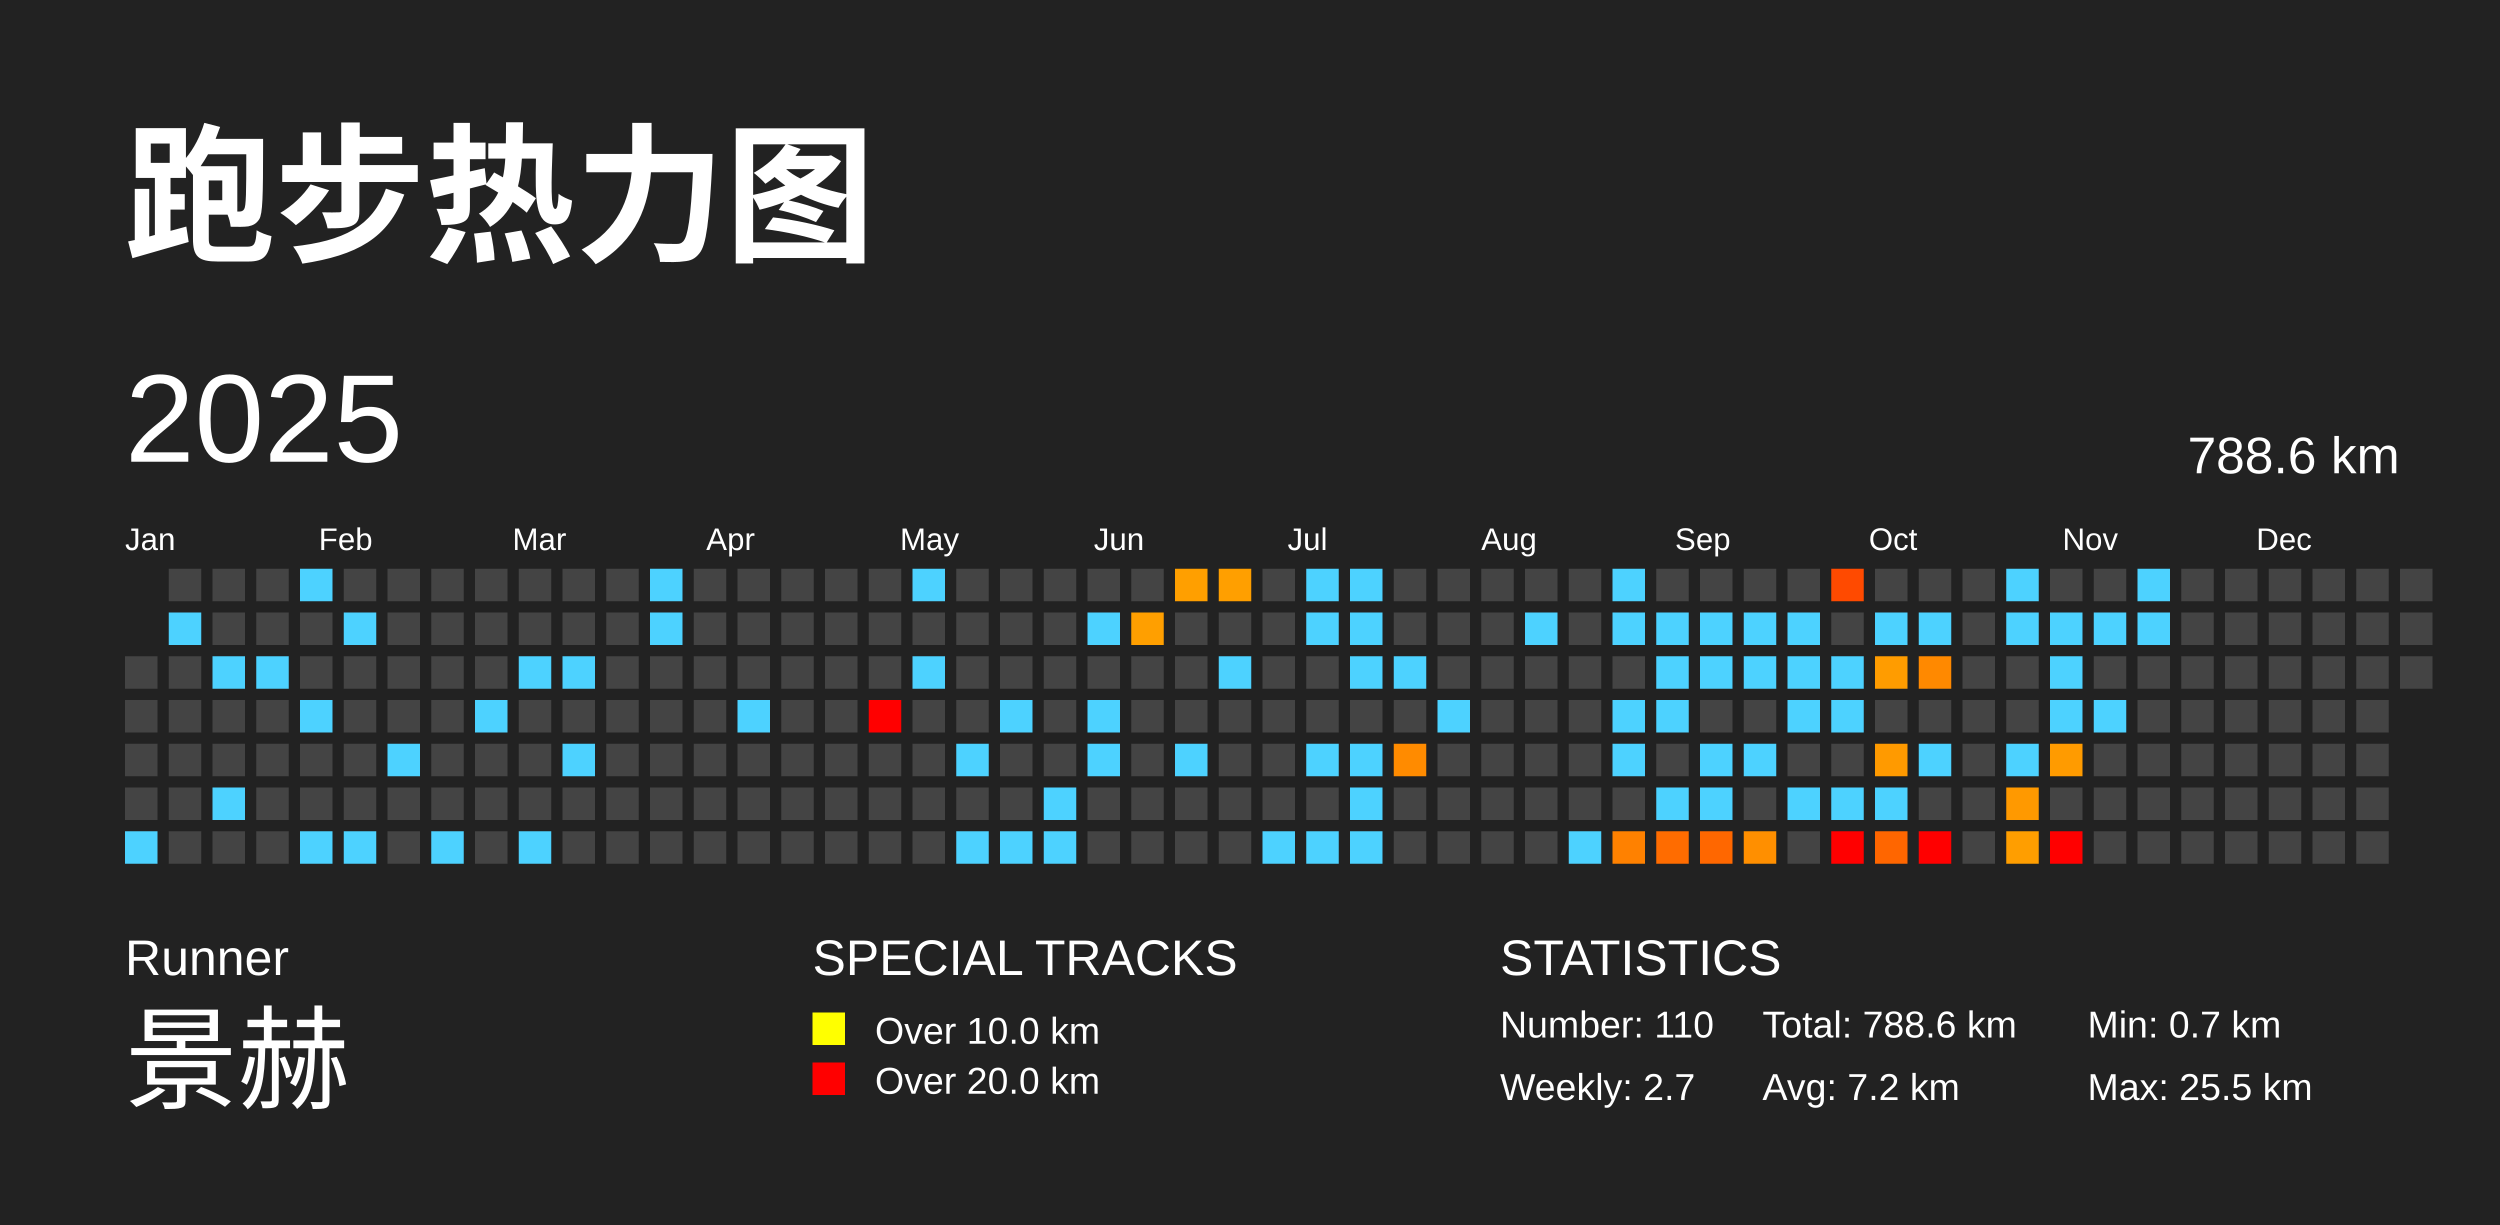
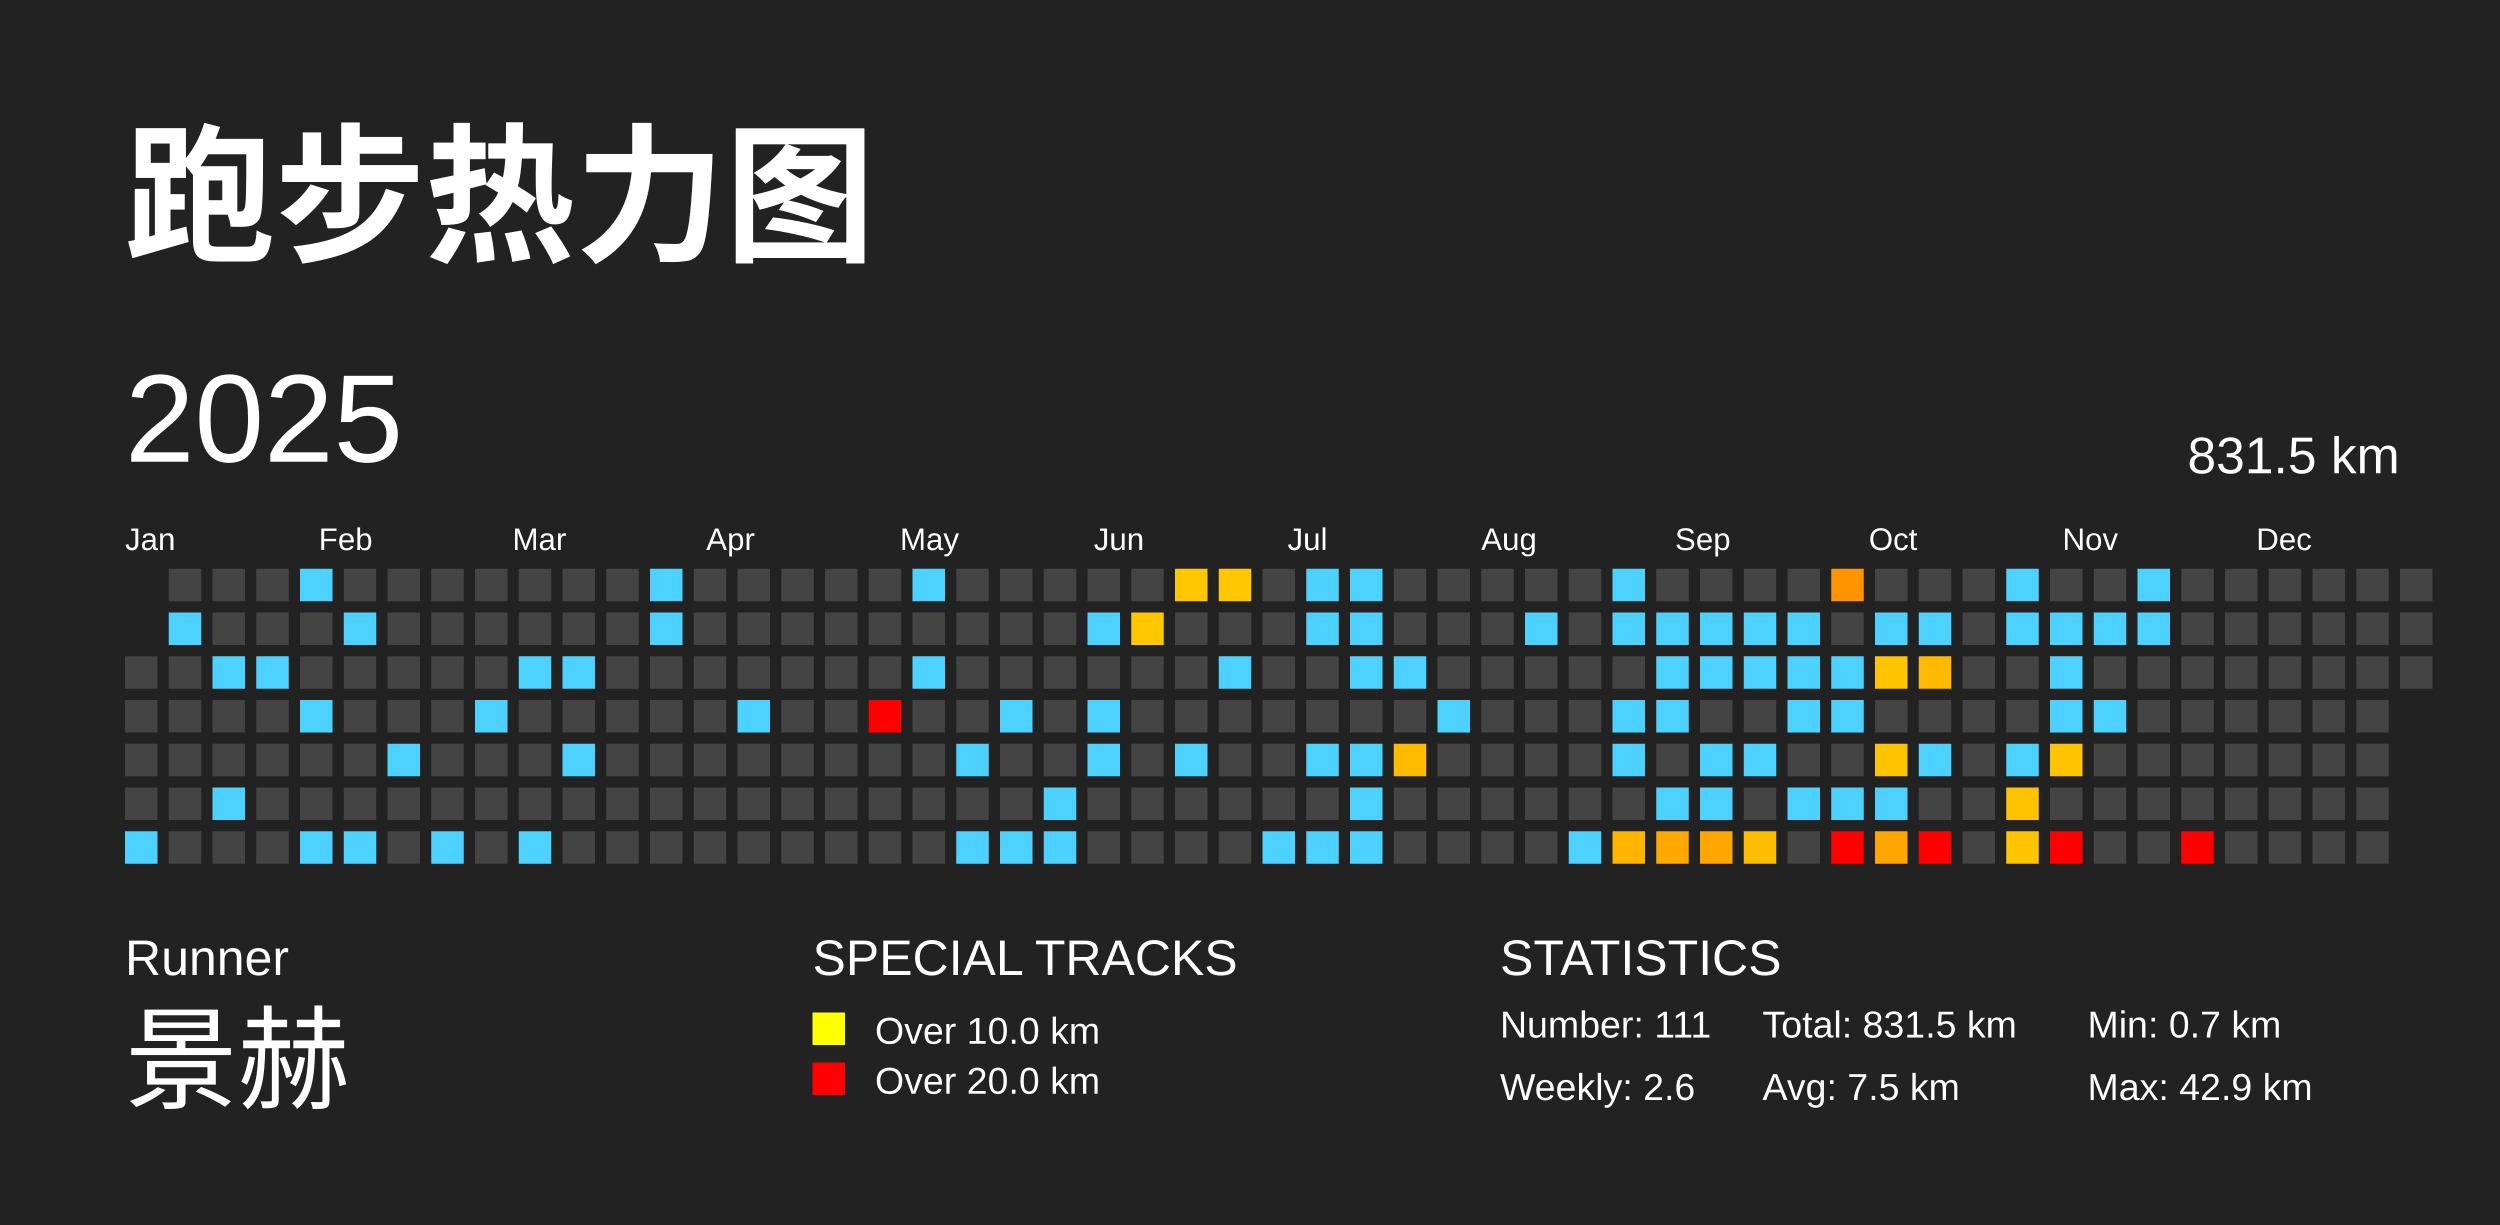
<svg xmlns="http://www.w3.org/2000/svg" baseProfile="full" height="98mm" version="1.1" viewBox="0,0,200,98" width="200mm">
  <defs />
  <rect fill="#222222" height="98" width="200" x="0" y="0" />
  <text fill="#FFFFFF" style="font-size:12px; font-family:Arial; font-weight:bold;" x="10" y="20">跑步热力图</text>
  <text fill="#FFFFFF" style="font-size:4px; font-family:Arial" x="10" y="78">Runner</text>
  <text fill="#FFFFFF" style="font-size:9px; font-family:Arial" x="10" y="88">景赫</text>
  <text fill="#FFFFFF" style="font-size:4px; font-family:Arial" x="65" y="78">SPECIAL TRACKS</text>
  <rect fill="yellow" height="2.6" width="2.6" x="65" y="81" />
  <text fill="#FFFFFF" style="font-size:3px; font-family:Arial" x="70" y="83.5">Over 10.0 km</text>
  <rect fill="red" height="2.6" width="2.6" x="65" y="85" />
  <text fill="#FFFFFF" style="font-size:3px; font-family:Arial" x="70" y="87.5">Over 20.0 km</text>
  <text fill="#FFFFFF" style="font-size:4px; font-family:Arial" x="120" y="78">STATISTICS</text>
-   <text fill="#FFFFFF" style="font-size:3px; font-family:Arial" x="120" y="83">Number: 110</text>
-   <text fill="#FFFFFF" style="font-size:3px; font-family:Arial" x="120" y="88">Weekly: 2.7</text>
-   <text fill="#FFFFFF" style="font-size:3px; font-family:Arial" x="141" y="83">Total: 788.6 km</text>
-   <text fill="#FFFFFF" style="font-size:3px; font-family:Arial" x="141" y="88">Avg: 7.2 km</text>
+   <text fill="#FFFFFF" style="font-size:3px; font-family:Arial" x="120" y="83">Number: 111</text>
+   <text fill="#FFFFFF" style="font-size:3px; font-family:Arial" x="120" y="88">Weekly: 2.6</text>
+   <text fill="#FFFFFF" style="font-size:3px; font-family:Arial" x="141" y="83">Total: 831.5 km</text>
+   <text fill="#FFFFFF" style="font-size:3px; font-family:Arial" x="141" y="88">Avg: 7.5 km</text>
  <text fill="#FFFFFF" style="font-size:3px; font-family:Arial" x="167" y="83">Min: 0.7 km</text>
-   <text fill="#FFFFFF" style="font-size:3px; font-family:Arial" x="167" y="88">Max: 25.5 km</text>
+   <text fill="#FFFFFF" style="font-size:3px; font-family:Arial" x="167" y="88">Max: 42.9 km</text>
  <text dominant-baseline="hanging" fill="#FFFFFF" style="font-size:10.0px; font-family:Arial;" x="10" y="30">2025</text>
-   <text dominant-baseline="hanging" fill="#FFFFFF" style="font-size:4.125px; font-family:Arial;" x="175" y="35">788.6 km</text>
+   <text dominant-baseline="hanging" fill="#FFFFFF" style="font-size:4.125px; font-family:Arial;" x="175" y="35">831.5 km</text>
  <text fill="#FFFFFF" style="font-size:2.5px; font-family:Arial" x="10.0" y="44">Jan</text>
  <text fill="#FFFFFF" style="font-size:2.5px; font-family:Arial" x="25.5" y="44">Feb</text>
  <text fill="#FFFFFF" style="font-size:2.5px; font-family:Arial" x="41.0" y="44">Mar</text>
  <text fill="#FFFFFF" style="font-size:2.5px; font-family:Arial" x="56.5" y="44">Apr</text>
  <text fill="#FFFFFF" style="font-size:2.5px; font-family:Arial" x="72.0" y="44">May</text>
  <text fill="#FFFFFF" style="font-size:2.5px; font-family:Arial" x="87.5" y="44">Jun</text>
  <text fill="#FFFFFF" style="font-size:2.5px; font-family:Arial" x="103.0" y="44">Jul</text>
  <text fill="#FFFFFF" style="font-size:2.5px; font-family:Arial" x="118.5" y="44">Aug</text>
  <text fill="#FFFFFF" style="font-size:2.5px; font-family:Arial" x="134.0" y="44">Sep</text>
  <text fill="#FFFFFF" style="font-size:2.5px; font-family:Arial" x="149.5" y="44">Oct</text>
  <text fill="#FFFFFF" style="font-size:2.5px; font-family:Arial" x="165.0" y="44">Nov</text>
  <text fill="#FFFFFF" style="font-size:2.5px; font-family:Arial" x="180.5" y="44">Dec</text>
  <rect fill="#444444" height="2.6" width="2.6" x="10.0" y="52.5" />
  <rect fill="#444444" height="2.6" width="2.6" x="10.0" y="56.0" />
  <rect fill="#444444" height="2.6" width="2.6" x="10.0" y="59.5" />
  <rect fill="#444444" height="2.6" width="2.6" x="10.0" y="63.0" />
  <rect fill="#4dd2ff" height="2.6" width="2.6" x="10.0" y="66.5" />
  <rect fill="#444444" height="2.6" width="2.6" x="13.5" y="45.5" />
  <rect fill="#4dd2ff" height="2.6" width="2.6" x="13.5" y="49.0" />
  <rect fill="#444444" height="2.6" width="2.6" x="13.5" y="52.5" />
  <rect fill="#444444" height="2.6" width="2.6" x="13.5" y="56.0" />
  <rect fill="#444444" height="2.6" width="2.6" x="13.5" y="59.5" />
  <rect fill="#444444" height="2.6" width="2.6" x="13.5" y="63.0" />
  <rect fill="#444444" height="2.6" width="2.6" x="13.5" y="66.5" />
  <rect fill="#444444" height="2.6" width="2.6" x="17.0" y="45.5" />
  <rect fill="#444444" height="2.6" width="2.6" x="17.0" y="49.0" />
  <rect fill="#4dd2ff" height="2.6" width="2.6" x="17.0" y="52.5" />
  <rect fill="#444444" height="2.6" width="2.6" x="17.0" y="56.0" />
  <rect fill="#444444" height="2.6" width="2.6" x="17.0" y="59.5" />
  <rect fill="#4dd2ff" height="2.6" width="2.6" x="17.0" y="63.0" />
  <rect fill="#444444" height="2.6" width="2.6" x="17.0" y="66.5" />
  <rect fill="#444444" height="2.6" width="2.6" x="20.5" y="45.5" />
  <rect fill="#444444" height="2.6" width="2.6" x="20.5" y="49.0" />
  <rect fill="#4dd2ff" height="2.6" width="2.6" x="20.5" y="52.5" />
  <rect fill="#444444" height="2.6" width="2.6" x="20.5" y="56.0" />
  <rect fill="#444444" height="2.6" width="2.6" x="20.5" y="59.5" />
  <rect fill="#444444" height="2.6" width="2.6" x="20.5" y="63.0" />
  <rect fill="#444444" height="2.6" width="2.6" x="20.5" y="66.5" />
  <rect fill="#4dd2ff" height="2.6" width="2.6" x="24.0" y="45.5" />
  <rect fill="#444444" height="2.6" width="2.6" x="24.0" y="49.0" />
  <rect fill="#444444" height="2.6" width="2.6" x="24.0" y="52.5" />
  <rect fill="#4dd2ff" height="2.6" width="2.6" x="24.0" y="56.0" />
  <rect fill="#444444" height="2.6" width="2.6" x="24.0" y="59.5" />
  <rect fill="#444444" height="2.6" width="2.6" x="24.0" y="63.0" />
  <rect fill="#4dd2ff" height="2.6" width="2.6" x="24.0" y="66.5" />
  <rect fill="#444444" height="2.6" width="2.6" x="27.5" y="45.5" />
  <rect fill="#4dd2ff" height="2.6" width="2.6" x="27.5" y="49.0" />
  <rect fill="#444444" height="2.6" width="2.6" x="27.5" y="52.5" />
  <rect fill="#444444" height="2.6" width="2.6" x="27.5" y="56.0" />
  <rect fill="#444444" height="2.6" width="2.6" x="27.5" y="59.5" />
  <rect fill="#444444" height="2.6" width="2.6" x="27.5" y="63.0" />
  <rect fill="#4dd2ff" height="2.6" width="2.6" x="27.5" y="66.5" />
  <rect fill="#444444" height="2.6" width="2.6" x="31.0" y="45.5" />
  <rect fill="#444444" height="2.6" width="2.6" x="31.0" y="49.0" />
  <rect fill="#444444" height="2.6" width="2.6" x="31.0" y="52.5" />
  <rect fill="#444444" height="2.6" width="2.6" x="31.0" y="56.0" />
  <rect fill="#4dd2ff" height="2.6" width="2.6" x="31.0" y="59.5" />
  <rect fill="#444444" height="2.6" width="2.6" x="31.0" y="63.0" />
  <rect fill="#444444" height="2.6" width="2.6" x="31.0" y="66.5" />
  <rect fill="#444444" height="2.6" width="2.6" x="34.5" y="45.5" />
  <rect fill="#444444" height="2.6" width="2.6" x="34.5" y="49.0" />
  <rect fill="#444444" height="2.6" width="2.6" x="34.5" y="52.5" />
  <rect fill="#444444" height="2.6" width="2.6" x="34.5" y="56.0" />
  <rect fill="#444444" height="2.6" width="2.6" x="34.5" y="59.5" />
  <rect fill="#444444" height="2.6" width="2.6" x="34.5" y="63.0" />
  <rect fill="#4dd2ff" height="2.6" width="2.6" x="34.5" y="66.5" />
  <rect fill="#444444" height="2.6" width="2.6" x="38.0" y="45.5" />
  <rect fill="#444444" height="2.6" width="2.6" x="38.0" y="49.0" />
  <rect fill="#444444" height="2.6" width="2.6" x="38.0" y="52.5" />
  <rect fill="#4dd2ff" height="2.6" width="2.6" x="38.0" y="56.0" />
  <rect fill="#444444" height="2.6" width="2.6" x="38.0" y="59.5" />
  <rect fill="#444444" height="2.6" width="2.6" x="38.0" y="63.0" />
  <rect fill="#444444" height="2.6" width="2.6" x="38.0" y="66.5" />
  <rect fill="#444444" height="2.6" width="2.6" x="41.5" y="45.5" />
  <rect fill="#444444" height="2.6" width="2.6" x="41.5" y="49.0" />
  <rect fill="#4dd2ff" height="2.6" width="2.6" x="41.5" y="52.5" />
  <rect fill="#444444" height="2.6" width="2.6" x="41.5" y="56.0" />
  <rect fill="#444444" height="2.6" width="2.6" x="41.5" y="59.5" />
  <rect fill="#444444" height="2.6" width="2.6" x="41.5" y="63.0" />
  <rect fill="#4dd2ff" height="2.6" width="2.6" x="41.5" y="66.5" />
  <rect fill="#444444" height="2.6" width="2.6" x="45.0" y="45.5" />
  <rect fill="#444444" height="2.6" width="2.6" x="45.0" y="49.0" />
  <rect fill="#4dd2ff" height="2.6" width="2.6" x="45.0" y="52.5" />
  <rect fill="#444444" height="2.6" width="2.6" x="45.0" y="56.0" />
  <rect fill="#4dd2ff" height="2.6" width="2.6" x="45.0" y="59.5" />
  <rect fill="#444444" height="2.6" width="2.6" x="45.0" y="63.0" />
  <rect fill="#444444" height="2.6" width="2.6" x="45.0" y="66.5" />
  <rect fill="#444444" height="2.6" width="2.6" x="48.5" y="45.5" />
  <rect fill="#444444" height="2.6" width="2.6" x="48.5" y="49.0" />
  <rect fill="#444444" height="2.6" width="2.6" x="48.5" y="52.5" />
  <rect fill="#444444" height="2.6" width="2.6" x="48.5" y="56.0" />
  <rect fill="#444444" height="2.6" width="2.6" x="48.5" y="59.5" />
  <rect fill="#444444" height="2.6" width="2.6" x="48.5" y="63.0" />
  <rect fill="#444444" height="2.6" width="2.6" x="48.5" y="66.5" />
  <rect fill="#4dd2ff" height="2.6" width="2.6" x="52.0" y="45.5" />
  <rect fill="#4dd2ff" height="2.6" width="2.6" x="52.0" y="49.0" />
  <rect fill="#444444" height="2.6" width="2.6" x="52.0" y="52.5" />
  <rect fill="#444444" height="2.6" width="2.6" x="52.0" y="56.0" />
  <rect fill="#444444" height="2.6" width="2.6" x="52.0" y="59.5" />
  <rect fill="#444444" height="2.6" width="2.6" x="52.0" y="63.0" />
  <rect fill="#444444" height="2.6" width="2.6" x="52.0" y="66.5" />
  <rect fill="#444444" height="2.6" width="2.6" x="55.5" y="45.5" />
  <rect fill="#444444" height="2.6" width="2.6" x="55.5" y="49.0" />
  <rect fill="#444444" height="2.6" width="2.6" x="55.5" y="52.5" />
  <rect fill="#444444" height="2.6" width="2.6" x="55.5" y="56.0" />
  <rect fill="#444444" height="2.6" width="2.6" x="55.5" y="59.5" />
  <rect fill="#444444" height="2.6" width="2.6" x="55.5" y="63.0" />
  <rect fill="#444444" height="2.6" width="2.6" x="55.5" y="66.5" />
  <rect fill="#444444" height="2.6" width="2.6" x="59.0" y="45.5" />
  <rect fill="#444444" height="2.6" width="2.6" x="59.0" y="49.0" />
  <rect fill="#444444" height="2.6" width="2.6" x="59.0" y="52.5" />
  <rect fill="#4dd2ff" height="2.6" width="2.6" x="59.0" y="56.0" />
  <rect fill="#444444" height="2.6" width="2.6" x="59.0" y="59.5" />
  <rect fill="#444444" height="2.6" width="2.6" x="59.0" y="63.0" />
  <rect fill="#444444" height="2.6" width="2.6" x="59.0" y="66.5" />
  <rect fill="#444444" height="2.6" width="2.6" x="62.5" y="45.5" />
  <rect fill="#444444" height="2.6" width="2.6" x="62.5" y="49.0" />
  <rect fill="#444444" height="2.6" width="2.6" x="62.5" y="52.5" />
  <rect fill="#444444" height="2.6" width="2.6" x="62.5" y="56.0" />
  <rect fill="#444444" height="2.6" width="2.6" x="62.5" y="59.5" />
  <rect fill="#444444" height="2.6" width="2.6" x="62.5" y="63.0" />
  <rect fill="#444444" height="2.6" width="2.6" x="62.5" y="66.5" />
  <rect fill="#444444" height="2.6" width="2.6" x="66.0" y="45.5" />
  <rect fill="#444444" height="2.6" width="2.6" x="66.0" y="49.0" />
  <rect fill="#444444" height="2.6" width="2.6" x="66.0" y="52.5" />
  <rect fill="#444444" height="2.6" width="2.6" x="66.0" y="56.0" />
  <rect fill="#444444" height="2.6" width="2.6" x="66.0" y="59.5" />
  <rect fill="#444444" height="2.6" width="2.6" x="66.0" y="63.0" />
  <rect fill="#444444" height="2.6" width="2.6" x="66.0" y="66.5" />
  <rect fill="#444444" height="2.6" width="2.6" x="69.5" y="45.5" />
  <rect fill="#444444" height="2.6" width="2.6" x="69.5" y="49.0" />
  <rect fill="#444444" height="2.6" width="2.6" x="69.5" y="52.5" />
  <rect fill="red" height="2.6" width="2.6" x="69.5" y="56.0" />
  <rect fill="#444444" height="2.6" width="2.6" x="69.5" y="59.5" />
  <rect fill="#444444" height="2.6" width="2.6" x="69.5" y="63.0" />
  <rect fill="#444444" height="2.6" width="2.6" x="69.5" y="66.5" />
  <rect fill="#4dd2ff" height="2.6" width="2.6" x="73.0" y="45.5" />
  <rect fill="#444444" height="2.6" width="2.6" x="73.0" y="49.0" />
  <rect fill="#4dd2ff" height="2.6" width="2.6" x="73.0" y="52.5" />
  <rect fill="#444444" height="2.6" width="2.6" x="73.0" y="56.0" />
  <rect fill="#444444" height="2.6" width="2.6" x="73.0" y="59.5" />
  <rect fill="#444444" height="2.6" width="2.6" x="73.0" y="63.0" />
  <rect fill="#444444" height="2.6" width="2.6" x="73.0" y="66.5" />
  <rect fill="#444444" height="2.6" width="2.6" x="76.5" y="45.5" />
  <rect fill="#444444" height="2.6" width="2.6" x="76.5" y="49.0" />
  <rect fill="#444444" height="2.6" width="2.6" x="76.5" y="52.5" />
  <rect fill="#444444" height="2.6" width="2.6" x="76.5" y="56.0" />
  <rect fill="#4dd2ff" height="2.6" width="2.6" x="76.5" y="59.5" />
  <rect fill="#444444" height="2.6" width="2.6" x="76.5" y="63.0" />
  <rect fill="#4dd2ff" height="2.6" width="2.6" x="76.5" y="66.5" />
  <rect fill="#444444" height="2.6" width="2.6" x="80.0" y="45.5" />
  <rect fill="#444444" height="2.6" width="2.6" x="80.0" y="49.0" />
  <rect fill="#444444" height="2.6" width="2.6" x="80.0" y="52.5" />
  <rect fill="#4dd2ff" height="2.6" width="2.6" x="80.0" y="56.0" />
  <rect fill="#444444" height="2.6" width="2.6" x="80.0" y="59.5" />
  <rect fill="#444444" height="2.6" width="2.6" x="80.0" y="63.0" />
  <rect fill="#4dd2ff" height="2.6" width="2.6" x="80.0" y="66.5" />
  <rect fill="#444444" height="2.6" width="2.6" x="83.5" y="45.5" />
  <rect fill="#444444" height="2.6" width="2.6" x="83.5" y="49.0" />
  <rect fill="#444444" height="2.6" width="2.6" x="83.5" y="52.5" />
  <rect fill="#444444" height="2.6" width="2.6" x="83.5" y="56.0" />
  <rect fill="#444444" height="2.6" width="2.6" x="83.5" y="59.5" />
  <rect fill="#4dd2ff" height="2.6" width="2.6" x="83.5" y="63.0" />
  <rect fill="#4dd2ff" height="2.6" width="2.6" x="83.5" y="66.5" />
  <rect fill="#444444" height="2.6" width="2.6" x="87.0" y="45.5" />
  <rect fill="#4dd2ff" height="2.6" width="2.6" x="87.0" y="49.0" />
  <rect fill="#444444" height="2.6" width="2.6" x="87.0" y="52.5" />
  <rect fill="#4dd2ff" height="2.6" width="2.6" x="87.0" y="56.0" />
  <rect fill="#4dd2ff" height="2.6" width="2.6" x="87.0" y="59.5" />
  <rect fill="#444444" height="2.6" width="2.6" x="87.0" y="63.0" />
  <rect fill="#444444" height="2.6" width="2.6" x="87.0" y="66.5" />
  <rect fill="#444444" height="2.6" width="2.6" x="90.5" y="45.5" />
-   <rect fill="#ff9f00" height="2.6" width="2.6" x="90.5" y="49.0" />
+   <rect fill="#ffc700" height="2.6" width="2.6" x="90.5" y="49.0" />
  <rect fill="#444444" height="2.6" width="2.6" x="90.5" y="52.5" />
  <rect fill="#444444" height="2.6" width="2.6" x="90.5" y="56.0" />
  <rect fill="#444444" height="2.6" width="2.6" x="90.5" y="59.5" />
  <rect fill="#444444" height="2.6" width="2.6" x="90.5" y="63.0" />
  <rect fill="#444444" height="2.6" width="2.6" x="90.5" y="66.5" />
-   <rect fill="#ff9f00" height="2.6" width="2.6" x="94.0" y="45.5" />
+   <rect fill="#ffc700" height="2.6" width="2.6" x="94.0" y="45.5" />
  <rect fill="#444444" height="2.6" width="2.6" x="94.0" y="49.0" />
  <rect fill="#444444" height="2.6" width="2.6" x="94.0" y="52.5" />
  <rect fill="#444444" height="2.6" width="2.6" x="94.0" y="56.0" />
  <rect fill="#4dd2ff" height="2.6" width="2.6" x="94.0" y="59.5" />
  <rect fill="#444444" height="2.6" width="2.6" x="94.0" y="63.0" />
  <rect fill="#444444" height="2.6" width="2.6" x="94.0" y="66.5" />
-   <rect fill="#ff9f00" height="2.6" width="2.6" x="97.5" y="45.5" />
+   <rect fill="#ffc700" height="2.6" width="2.6" x="97.5" y="45.5" />
  <rect fill="#444444" height="2.6" width="2.6" x="97.5" y="49.0" />
  <rect fill="#4dd2ff" height="2.6" width="2.6" x="97.5" y="52.5" />
  <rect fill="#444444" height="2.6" width="2.6" x="97.5" y="56.0" />
  <rect fill="#444444" height="2.6" width="2.6" x="97.5" y="59.5" />
  <rect fill="#444444" height="2.6" width="2.6" x="97.5" y="63.0" />
  <rect fill="#444444" height="2.6" width="2.6" x="97.5" y="66.5" />
  <rect fill="#444444" height="2.6" width="2.6" x="101.0" y="45.5" />
  <rect fill="#444444" height="2.6" width="2.6" x="101.0" y="49.0" />
  <rect fill="#444444" height="2.6" width="2.6" x="101.0" y="52.5" />
  <rect fill="#444444" height="2.6" width="2.6" x="101.0" y="56.0" />
  <rect fill="#444444" height="2.6" width="2.6" x="101.0" y="59.5" />
  <rect fill="#444444" height="2.6" width="2.6" x="101.0" y="63.0" />
  <rect fill="#4dd2ff" height="2.6" width="2.6" x="101.0" y="66.5" />
  <rect fill="#4dd2ff" height="2.6" width="2.6" x="104.5" y="45.5" />
  <rect fill="#4dd2ff" height="2.6" width="2.6" x="104.5" y="49.0" />
  <rect fill="#444444" height="2.6" width="2.6" x="104.5" y="52.5" />
  <rect fill="#444444" height="2.6" width="2.6" x="104.5" y="56.0" />
  <rect fill="#4dd2ff" height="2.6" width="2.6" x="104.5" y="59.5" />
  <rect fill="#444444" height="2.6" width="2.6" x="104.5" y="63.0" />
  <rect fill="#4dd2ff" height="2.6" width="2.6" x="104.5" y="66.5" />
  <rect fill="#4dd2ff" height="2.6" width="2.6" x="108.0" y="45.5" />
  <rect fill="#4dd2ff" height="2.6" width="2.6" x="108.0" y="49.0" />
  <rect fill="#4dd2ff" height="2.6" width="2.6" x="108.0" y="52.5" />
  <rect fill="#444444" height="2.6" width="2.6" x="108.0" y="56.0" />
  <rect fill="#4dd2ff" height="2.6" width="2.6" x="108.0" y="59.5" />
  <rect fill="#4dd2ff" height="2.6" width="2.6" x="108.0" y="63.0" />
  <rect fill="#4dd2ff" height="2.6" width="2.6" x="108.0" y="66.5" />
  <rect fill="#444444" height="2.6" width="2.6" x="111.5" y="45.5" />
  <rect fill="#444444" height="2.6" width="2.6" x="111.5" y="49.0" />
  <rect fill="#4dd2ff" height="2.6" width="2.6" x="111.5" y="52.5" />
  <rect fill="#444444" height="2.6" width="2.6" x="111.5" y="56.0" />
-   <rect fill="#ff8b00" height="2.6" width="2.6" x="111.5" y="59.5" />
+   <rect fill="#ffbb00" height="2.6" width="2.6" x="111.5" y="59.5" />
  <rect fill="#444444" height="2.6" width="2.6" x="111.5" y="63.0" />
  <rect fill="#444444" height="2.6" width="2.6" x="111.5" y="66.5" />
  <rect fill="#444444" height="2.6" width="2.6" x="115.0" y="45.5" />
  <rect fill="#444444" height="2.6" width="2.6" x="115.0" y="49.0" />
  <rect fill="#444444" height="2.6" width="2.6" x="115.0" y="52.5" />
  <rect fill="#4dd2ff" height="2.6" width="2.6" x="115.0" y="56.0" />
  <rect fill="#444444" height="2.6" width="2.6" x="115.0" y="59.5" />
  <rect fill="#444444" height="2.6" width="2.6" x="115.0" y="63.0" />
  <rect fill="#444444" height="2.6" width="2.6" x="115.0" y="66.5" />
  <rect fill="#444444" height="2.6" width="2.6" x="118.5" y="45.5" />
  <rect fill="#444444" height="2.6" width="2.6" x="118.5" y="49.0" />
  <rect fill="#444444" height="2.6" width="2.6" x="118.5" y="52.5" />
  <rect fill="#444444" height="2.6" width="2.6" x="118.5" y="56.0" />
  <rect fill="#444444" height="2.6" width="2.6" x="118.5" y="59.5" />
  <rect fill="#444444" height="2.6" width="2.6" x="118.5" y="63.0" />
  <rect fill="#444444" height="2.6" width="2.6" x="118.5" y="66.5" />
  <rect fill="#444444" height="2.6" width="2.6" x="122.0" y="45.5" />
  <rect fill="#4dd2ff" height="2.6" width="2.6" x="122.0" y="49.0" />
  <rect fill="#444444" height="2.6" width="2.6" x="122.0" y="52.5" />
  <rect fill="#444444" height="2.6" width="2.6" x="122.0" y="56.0" />
  <rect fill="#444444" height="2.6" width="2.6" x="122.0" y="59.5" />
  <rect fill="#444444" height="2.6" width="2.6" x="122.0" y="63.0" />
  <rect fill="#444444" height="2.6" width="2.6" x="122.0" y="66.5" />
  <rect fill="#444444" height="2.6" width="2.6" x="125.5" y="45.5" />
  <rect fill="#444444" height="2.6" width="2.6" x="125.5" y="49.0" />
  <rect fill="#444444" height="2.6" width="2.6" x="125.5" y="52.5" />
  <rect fill="#444444" height="2.6" width="2.6" x="125.5" y="56.0" />
  <rect fill="#444444" height="2.6" width="2.6" x="125.5" y="59.5" />
  <rect fill="#444444" height="2.6" width="2.6" x="125.5" y="63.0" />
  <rect fill="#4dd2ff" height="2.6" width="2.6" x="125.5" y="66.5" />
  <rect fill="#4dd2ff" height="2.6" width="2.6" x="129.0" y="45.5" />
  <rect fill="#4dd2ff" height="2.6" width="2.6" x="129.0" y="49.0" />
  <rect fill="#444444" height="2.6" width="2.6" x="129.0" y="52.5" />
  <rect fill="#4dd2ff" height="2.6" width="2.6" x="129.0" y="56.0" />
  <rect fill="#4dd2ff" height="2.6" width="2.6" x="129.0" y="59.5" />
  <rect fill="#444444" height="2.6" width="2.6" x="129.0" y="63.0" />
-   <rect fill="#ff8100" height="2.6" width="2.6" x="129.0" y="66.5" />
+   <rect fill="#ffb500" height="2.6" width="2.6" x="129.0" y="66.5" />
  <rect fill="#444444" height="2.6" width="2.6" x="132.5" y="45.5" />
  <rect fill="#4dd2ff" height="2.6" width="2.6" x="132.5" y="49.0" />
  <rect fill="#4dd2ff" height="2.6" width="2.6" x="132.5" y="52.5" />
  <rect fill="#4dd2ff" height="2.6" width="2.6" x="132.5" y="56.0" />
  <rect fill="#444444" height="2.6" width="2.6" x="132.5" y="59.5" />
  <rect fill="#4dd2ff" height="2.6" width="2.6" x="132.5" y="63.0" />
-   <rect fill="#ff6c00" height="2.6" width="2.6" x="132.5" y="66.5" />
+   <rect fill="#ffa800" height="2.6" width="2.6" x="132.5" y="66.5" />
  <rect fill="#444444" height="2.6" width="2.6" x="136.0" y="45.5" />
  <rect fill="#4dd2ff" height="2.6" width="2.6" x="136.0" y="49.0" />
  <rect fill="#4dd2ff" height="2.6" width="2.6" x="136.0" y="52.5" />
  <rect fill="#444444" height="2.6" width="2.6" x="136.0" y="56.0" />
  <rect fill="#4dd2ff" height="2.6" width="2.6" x="136.0" y="59.5" />
  <rect fill="#4dd2ff" height="2.6" width="2.6" x="136.0" y="63.0" />
-   <rect fill="#ff6700" height="2.6" width="2.6" x="136.0" y="66.5" />
+   <rect fill="#ffa600" height="2.6" width="2.6" x="136.0" y="66.5" />
  <rect fill="#444444" height="2.6" width="2.6" x="139.5" y="45.5" />
  <rect fill="#4dd2ff" height="2.6" width="2.6" x="139.5" y="49.0" />
  <rect fill="#4dd2ff" height="2.6" width="2.6" x="139.5" y="52.5" />
  <rect fill="#444444" height="2.6" width="2.6" x="139.5" y="56.0" />
  <rect fill="#4dd2ff" height="2.6" width="2.6" x="139.5" y="59.5" />
  <rect fill="#444444" height="2.6" width="2.6" x="139.5" y="63.0" />
-   <rect fill="#ff8f00" height="2.6" width="2.6" x="139.5" y="66.5" />
+   <rect fill="#ffbd00" height="2.6" width="2.6" x="139.5" y="66.5" />
  <rect fill="#444444" height="2.6" width="2.6" x="143.0" y="45.5" />
  <rect fill="#4dd2ff" height="2.6" width="2.6" x="143.0" y="49.0" />
  <rect fill="#4dd2ff" height="2.6" width="2.6" x="143.0" y="52.5" />
  <rect fill="#4dd2ff" height="2.6" width="2.6" x="143.0" y="56.0" />
  <rect fill="#444444" height="2.6" width="2.6" x="143.0" y="59.5" />
  <rect fill="#4dd2ff" height="2.6" width="2.6" x="143.0" y="63.0" />
  <rect fill="#444444" height="2.6" width="2.6" x="143.0" y="66.5" />
-   <rect fill="#ff4a00" height="2.6" width="2.6" x="146.5" y="45.5" />
+   <rect fill="#ff9400" height="2.6" width="2.6" x="146.5" y="45.5" />
  <rect fill="#444444" height="2.6" width="2.6" x="146.5" y="49.0" />
  <rect fill="#4dd2ff" height="2.6" width="2.6" x="146.5" y="52.5" />
  <rect fill="#4dd2ff" height="2.6" width="2.6" x="146.5" y="56.0" />
  <rect fill="#444444" height="2.6" width="2.6" x="146.5" y="59.5" />
  <rect fill="#4dd2ff" height="2.6" width="2.6" x="146.5" y="63.0" />
  <rect fill="red" height="2.6" width="2.6" x="146.5" y="66.5" />
  <rect fill="#444444" height="2.6" width="2.6" x="150.0" y="45.5" />
  <rect fill="#4dd2ff" height="2.6" width="2.6" x="150.0" y="49.0" />
-   <rect fill="#ff9c00" height="2.6" width="2.6" x="150.0" y="52.5" />
+   <rect fill="#ffc500" height="2.6" width="2.6" x="150.0" y="52.5" />
  <rect fill="#444444" height="2.6" width="2.6" x="150.0" y="56.0" />
-   <rect fill="#ff9a00" height="2.6" width="2.6" x="150.0" y="59.5" />
+   <rect fill="#ffc400" height="2.6" width="2.6" x="150.0" y="59.5" />
  <rect fill="#4dd2ff" height="2.6" width="2.6" x="150.0" y="63.0" />
-   <rect fill="#ff6600" height="2.6" width="2.6" x="150.0" y="66.5" />
+   <rect fill="#ffa500" height="2.6" width="2.6" x="150.0" y="66.5" />
  <rect fill="#444444" height="2.6" width="2.6" x="153.5" y="45.5" />
  <rect fill="#4dd2ff" height="2.6" width="2.6" x="153.5" y="49.0" />
-   <rect fill="#ff8900" height="2.6" width="2.6" x="153.5" y="52.5" />
+   <rect fill="#ffba00" height="2.6" width="2.6" x="153.5" y="52.5" />
  <rect fill="#444444" height="2.6" width="2.6" x="153.5" y="56.0" />
  <rect fill="#4dd2ff" height="2.6" width="2.6" x="153.5" y="59.5" />
  <rect fill="#444444" height="2.6" width="2.6" x="153.5" y="63.0" />
  <rect fill="red" height="2.6" width="2.6" x="153.5" y="66.5" />
  <rect fill="#444444" height="2.6" width="2.6" x="157.0" y="45.5" />
  <rect fill="#444444" height="2.6" width="2.6" x="157.0" y="49.0" />
  <rect fill="#444444" height="2.6" width="2.6" x="157.0" y="52.5" />
  <rect fill="#444444" height="2.6" width="2.6" x="157.0" y="56.0" />
  <rect fill="#444444" height="2.6" width="2.6" x="157.0" y="59.5" />
  <rect fill="#444444" height="2.6" width="2.6" x="157.0" y="63.0" />
  <rect fill="#444444" height="2.6" width="2.6" x="157.0" y="66.5" />
  <rect fill="#4dd2ff" height="2.6" width="2.6" x="160.5" y="45.5" />
  <rect fill="#4dd2ff" height="2.6" width="2.6" x="160.5" y="49.0" />
  <rect fill="#444444" height="2.6" width="2.6" x="160.5" y="52.5" />
  <rect fill="#444444" height="2.6" width="2.6" x="160.5" y="56.0" />
  <rect fill="#4dd2ff" height="2.6" width="2.6" x="160.5" y="59.5" />
-   <rect fill="#ff9900" height="2.6" width="2.6" x="160.5" y="63.0" />
-   <rect fill="#ff9e00" height="2.6" width="2.6" x="160.5" y="66.5" />
+   <rect fill="#ffc300" height="2.6" width="2.6" x="160.5" y="63.0" />
+   <rect fill="#ffc600" height="2.6" width="2.6" x="160.5" y="66.5" />
  <rect fill="#444444" height="2.6" width="2.6" x="164.0" y="45.5" />
  <rect fill="#4dd2ff" height="2.6" width="2.6" x="164.0" y="49.0" />
  <rect fill="#4dd2ff" height="2.6" width="2.6" x="164.0" y="52.5" />
  <rect fill="#4dd2ff" height="2.6" width="2.6" x="164.0" y="56.0" />
-   <rect fill="#ff9b00" height="2.6" width="2.6" x="164.0" y="59.5" />
+   <rect fill="#ffc400" height="2.6" width="2.6" x="164.0" y="59.5" />
  <rect fill="#444444" height="2.6" width="2.6" x="164.0" y="63.0" />
  <rect fill="red" height="2.6" width="2.6" x="164.0" y="66.5" />
  <rect fill="#444444" height="2.6" width="2.6" x="167.5" y="45.5" />
  <rect fill="#4dd2ff" height="2.6" width="2.6" x="167.5" y="49.0" />
  <rect fill="#444444" height="2.6" width="2.6" x="167.5" y="52.5" />
  <rect fill="#4dd2ff" height="2.6" width="2.6" x="167.5" y="56.0" />
  <rect fill="#444444" height="2.6" width="2.6" x="167.5" y="59.5" />
  <rect fill="#444444" height="2.6" width="2.6" x="167.5" y="63.0" />
  <rect fill="#444444" height="2.6" width="2.6" x="167.5" y="66.5" />
  <rect fill="#4dd2ff" height="2.6" width="2.6" x="171.0" y="45.5" />
  <rect fill="#4dd2ff" height="2.6" width="2.6" x="171.0" y="49.0" />
  <rect fill="#444444" height="2.6" width="2.6" x="171.0" y="52.5" />
  <rect fill="#444444" height="2.6" width="2.6" x="171.0" y="56.0" />
  <rect fill="#444444" height="2.6" width="2.6" x="171.0" y="59.5" />
  <rect fill="#444444" height="2.6" width="2.6" x="171.0" y="63.0" />
  <rect fill="#444444" height="2.6" width="2.6" x="171.0" y="66.5" />
  <rect fill="#444444" height="2.6" width="2.6" x="174.5" y="45.5" />
  <rect fill="#444444" height="2.6" width="2.6" x="174.5" y="49.0" />
  <rect fill="#444444" height="2.6" width="2.6" x="174.5" y="52.5" />
  <rect fill="#444444" height="2.6" width="2.6" x="174.5" y="56.0" />
  <rect fill="#444444" height="2.6" width="2.6" x="174.5" y="59.5" />
  <rect fill="#444444" height="2.6" width="2.6" x="174.5" y="63.0" />
-   <rect fill="#444444" height="2.6" width="2.6" x="174.5" y="66.5" />
+   <rect fill="red" height="2.6" width="2.6" x="174.5" y="66.5" />
  <rect fill="#444444" height="2.6" width="2.6" x="178.0" y="45.5" />
  <rect fill="#444444" height="2.6" width="2.6" x="178.0" y="49.0" />
  <rect fill="#444444" height="2.6" width="2.6" x="178.0" y="52.5" />
  <rect fill="#444444" height="2.6" width="2.6" x="178.0" y="56.0" />
  <rect fill="#444444" height="2.6" width="2.6" x="178.0" y="59.5" />
  <rect fill="#444444" height="2.6" width="2.6" x="178.0" y="63.0" />
  <rect fill="#444444" height="2.6" width="2.6" x="178.0" y="66.5" />
  <rect fill="#444444" height="2.6" width="2.6" x="181.5" y="45.5" />
  <rect fill="#444444" height="2.6" width="2.6" x="181.5" y="49.0" />
  <rect fill="#444444" height="2.6" width="2.6" x="181.5" y="52.5" />
  <rect fill="#444444" height="2.6" width="2.6" x="181.5" y="56.0" />
  <rect fill="#444444" height="2.6" width="2.6" x="181.5" y="59.5" />
  <rect fill="#444444" height="2.6" width="2.6" x="181.5" y="63.0" />
  <rect fill="#444444" height="2.6" width="2.6" x="181.5" y="66.5" />
  <rect fill="#444444" height="2.6" width="2.6" x="185.0" y="45.5" />
  <rect fill="#444444" height="2.6" width="2.6" x="185.0" y="49.0" />
  <rect fill="#444444" height="2.6" width="2.6" x="185.0" y="52.5" />
  <rect fill="#444444" height="2.6" width="2.6" x="185.0" y="56.0" />
  <rect fill="#444444" height="2.6" width="2.6" x="185.0" y="59.5" />
  <rect fill="#444444" height="2.6" width="2.6" x="185.0" y="63.0" />
  <rect fill="#444444" height="2.6" width="2.6" x="185.0" y="66.5" />
  <rect fill="#444444" height="2.6" width="2.6" x="188.5" y="45.5" />
  <rect fill="#444444" height="2.6" width="2.6" x="188.5" y="49.0" />
  <rect fill="#444444" height="2.6" width="2.6" x="188.5" y="52.5" />
  <rect fill="#444444" height="2.6" width="2.6" x="188.5" y="56.0" />
  <rect fill="#444444" height="2.6" width="2.6" x="188.5" y="59.5" />
  <rect fill="#444444" height="2.6" width="2.6" x="188.5" y="63.0" />
  <rect fill="#444444" height="2.6" width="2.6" x="188.5" y="66.5" />
  <rect fill="#444444" height="2.6" width="2.6" x="192.0" y="45.5" />
  <rect fill="#444444" height="2.6" width="2.6" x="192.0" y="49.0" />
  <rect fill="#444444" height="2.6" width="2.6" x="192.0" y="52.5" />
</svg>
